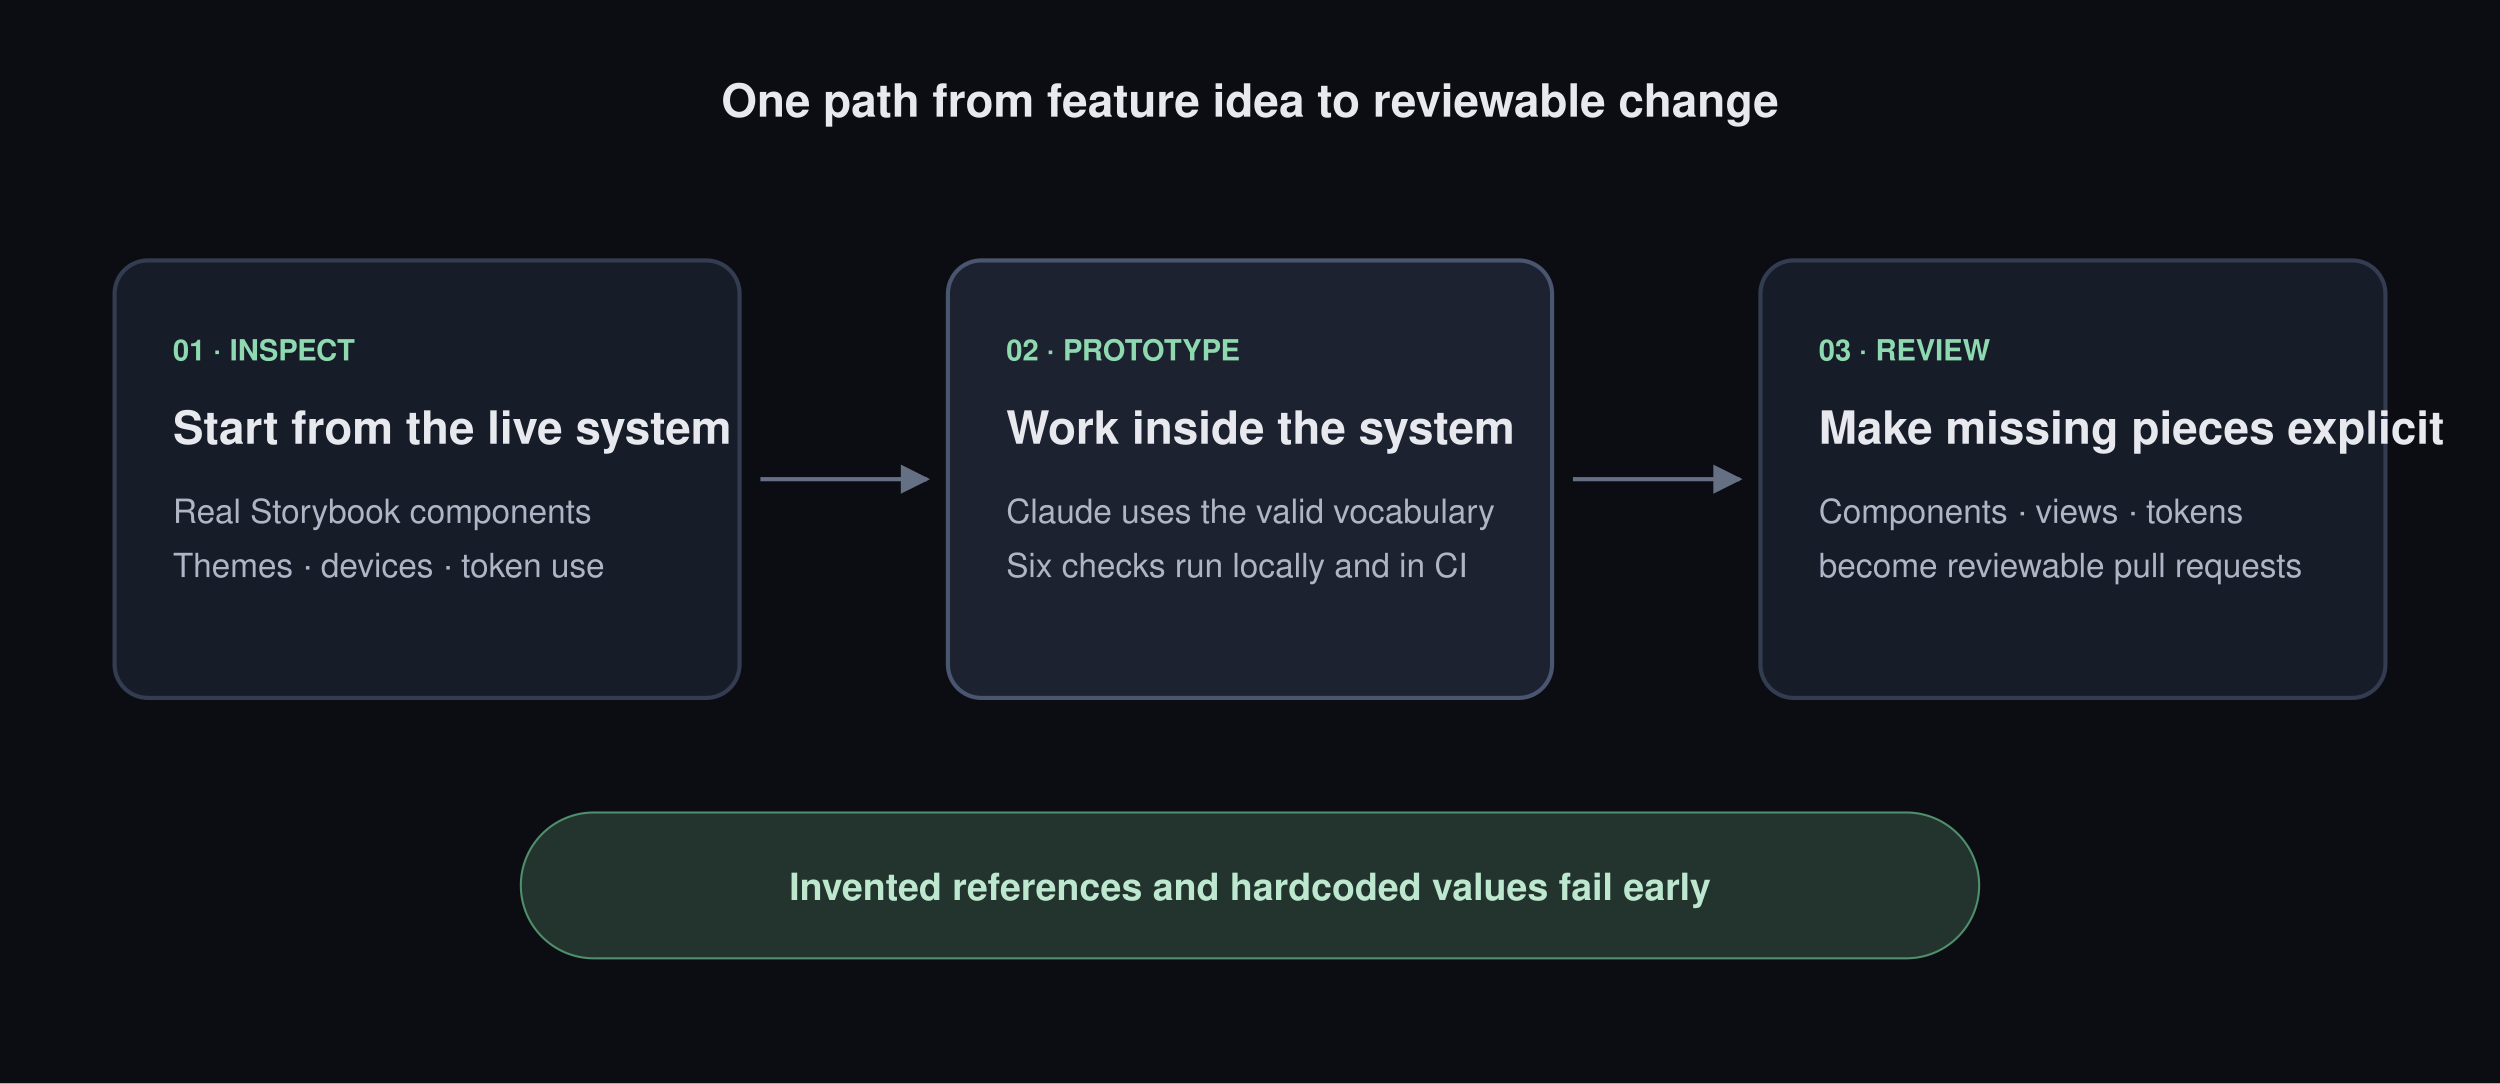
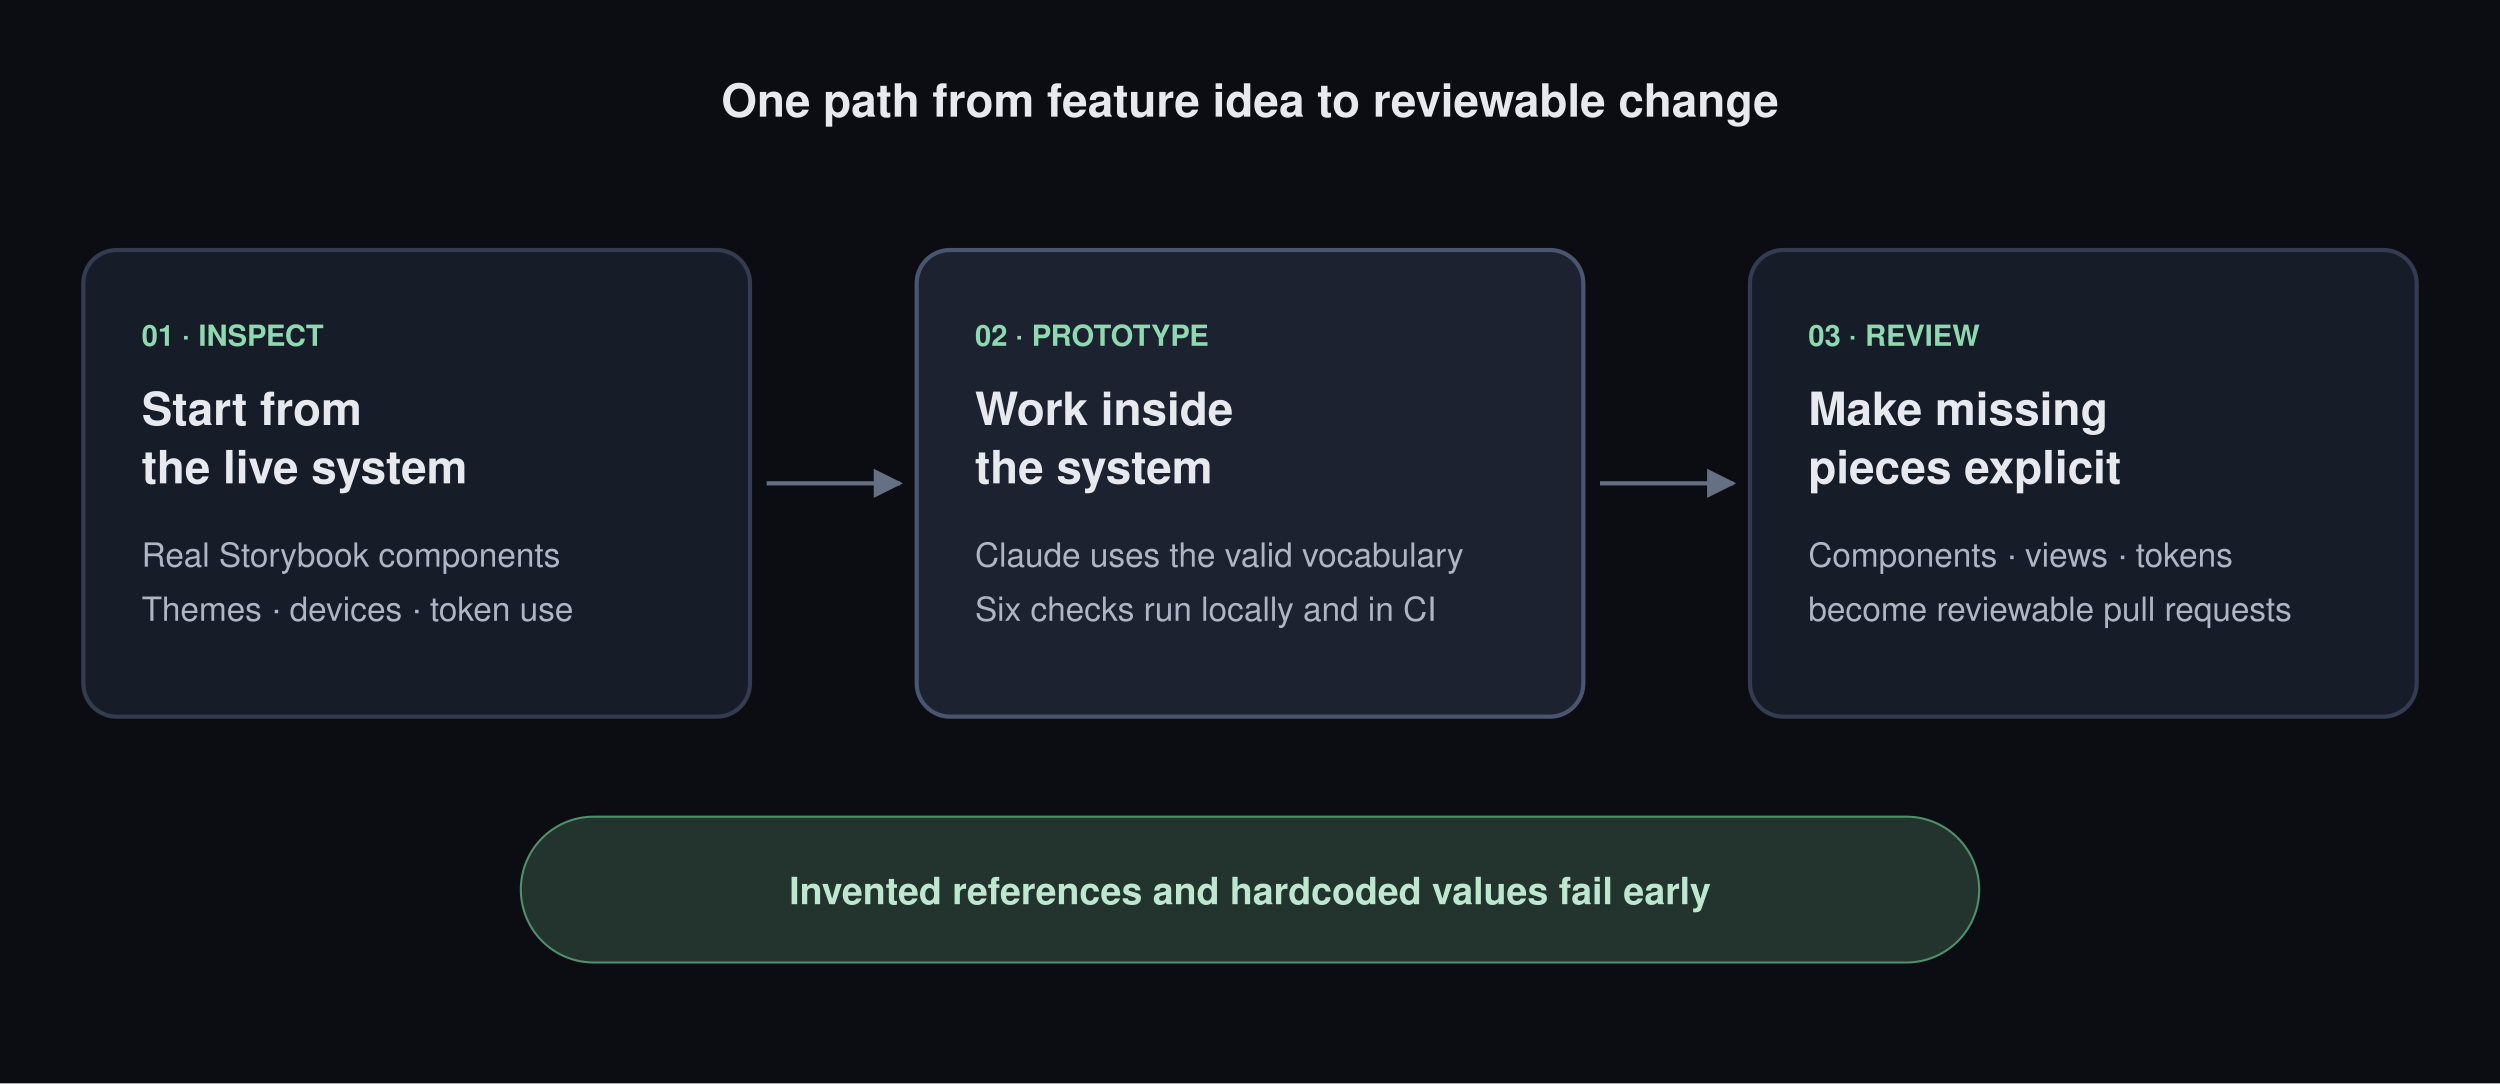
<svg xmlns="http://www.w3.org/2000/svg" width="1200" height="520" viewBox="0 0 1200 520" role="img" aria-label="Three-step workflow from the live Storybook system, through Claude prototyping inside the valid token vocabulary, to reviewable component, view, and token changes. Six checks run locally and in CI and refuse off-system work.">
  <defs>
    <marker id="arrow" viewBox="0 0 10 10" refX="9" refY="5" markerWidth="7" markerHeight="7" orient="auto">
      <path d="M0 0 10 5 0 10Z" fill="#667085" />
    </marker>
  </defs>
  <rect width="1200" height="520" fill="#0b0d12" />
  <g font-family="Helvetica,Arial,sans-serif">
    <text x="600" y="56" text-anchor="middle" fill="#e7e9ee" font-size="22" font-weight="700">One path from feature idea to reviewable change</text>
-     <g transform="translate(55 125)">
-       <rect width="300" height="210" rx="16" fill="#161c28" stroke="#333c50" stroke-width="2" />
-       <text x="28" y="48" fill="#8fd9b0" font-size="14" font-weight="700">01 · INSPECT</text>
-       <text x="28" y="88" fill="#e7e9ee" font-size="22" font-weight="700">Start from the live system</text>
-       <text x="28" y="126" fill="#aeb6c6" font-size="16">Real Storybook components</text>
-       <text x="28" y="152" fill="#aeb6c6" font-size="16">Themes · devices · token use</text>
+     <g transform="translate(40 120)">
+       <rect width="320" height="224" rx="16" fill="#161c28" stroke="#333c50" stroke-width="2" />
+       <text x="28" y="46" fill="#8fd9b0" font-size="14" font-weight="700">01 · INSPECT</text>
+       <text x="28" y="84" fill="#e7e9ee" font-size="22" font-weight="700">Start from</text>
+       <text x="28" y="112" fill="#e7e9ee" font-size="22" font-weight="700">the live system</text>
+       <text x="28" y="152" fill="#aeb6c6" font-size="16">Real Storybook components</text>
+       <text x="28" y="178" fill="#aeb6c6" font-size="16">Themes · devices · token use</text>
    </g>
-     <line x1="365" y1="230" x2="445" y2="230" stroke="#667085" stroke-width="2" marker-end="url(#arrow)" />
-     <g transform="translate(455 125)">
-       <rect width="290" height="210" rx="16" fill="#1c2230" stroke="#4a5570" stroke-width="2" />
-       <text x="28" y="48" fill="#8fd9b0" font-size="14" font-weight="700">02 · PROTOTYPE</text>
-       <text x="28" y="88" fill="#e7e9ee" font-size="22" font-weight="700">Work inside the system</text>
-       <text x="28" y="126" fill="#aeb6c6" font-size="16">Claude uses the valid vocabulary</text>
-       <text x="28" y="152" fill="#aeb6c6" font-size="16">Six checks run locally and in CI</text>
+     <g transform="translate(440 120)">
+       <rect width="320" height="224" rx="16" fill="#1c2230" stroke="#4a5570" stroke-width="2" />
+       <text x="28" y="46" fill="#8fd9b0" font-size="14" font-weight="700">02 · PROTOTYPE</text>
+       <text x="28" y="84" fill="#e7e9ee" font-size="22" font-weight="700">Work inside</text>
+       <text x="28" y="112" fill="#e7e9ee" font-size="22" font-weight="700">the system</text>
+       <text x="28" y="152" fill="#aeb6c6" font-size="16">Claude uses the valid vocabulary</text>
+       <text x="28" y="178" fill="#aeb6c6" font-size="16">Six checks run locally and in CI</text>
    </g>
-     <line x1="755" y1="230" x2="835" y2="230" stroke="#667085" stroke-width="2" marker-end="url(#arrow)" />
-     <g transform="translate(845 125)">
-       <rect width="300" height="210" rx="16" fill="#161c28" stroke="#333c50" stroke-width="2" />
-       <text x="28" y="48" fill="#8fd9b0" font-size="14" font-weight="700">03 · REVIEW</text>
-       <text x="28" y="88" fill="#e7e9ee" font-size="22" font-weight="700">Make missing pieces explicit</text>
-       <text x="28" y="126" fill="#aeb6c6" font-size="16">Components · views · tokens</text>
-       <text x="28" y="152" fill="#aeb6c6" font-size="16">become reviewable pull requests</text>
+     <g transform="translate(840 120)">
+       <rect width="320" height="224" rx="16" fill="#161c28" stroke="#333c50" stroke-width="2" />
+       <text x="28" y="46" fill="#8fd9b0" font-size="14" font-weight="700">03 · REVIEW</text>
+       <text x="28" y="84" fill="#e7e9ee" font-size="22" font-weight="700">Make missing</text>
+       <text x="28" y="112" fill="#e7e9ee" font-size="22" font-weight="700">pieces explicit</text>
+       <text x="28" y="152" fill="#aeb6c6" font-size="16">Components · views · tokens</text>
+       <text x="28" y="178" fill="#aeb6c6" font-size="16">become reviewable pull requests</text>
    </g>
-     <rect x="250" y="390" width="700" height="70" rx="35" fill="#22342d" stroke="#4f8f6b" />
-     <text x="600" y="432" text-anchor="middle" fill="#bde8cf" font-size="18" font-weight="700">Invented references and hardcoded values fail early</text>
+     <line x1="368" y1="232" x2="432" y2="232" stroke="#667085" stroke-width="2" marker-end="url(#arrow)" />
+     <line x1="768" y1="232" x2="832" y2="232" stroke="#667085" stroke-width="2" marker-end="url(#arrow)" />
+     <rect x="250" y="392" width="700" height="70" rx="35" fill="#22342d" stroke="#4f8f6b" />
+     <text x="600" y="434" text-anchor="middle" fill="#bde8cf" font-size="18" font-weight="700">Invented references and hardcoded values fail early</text>
  </g>
</svg>
